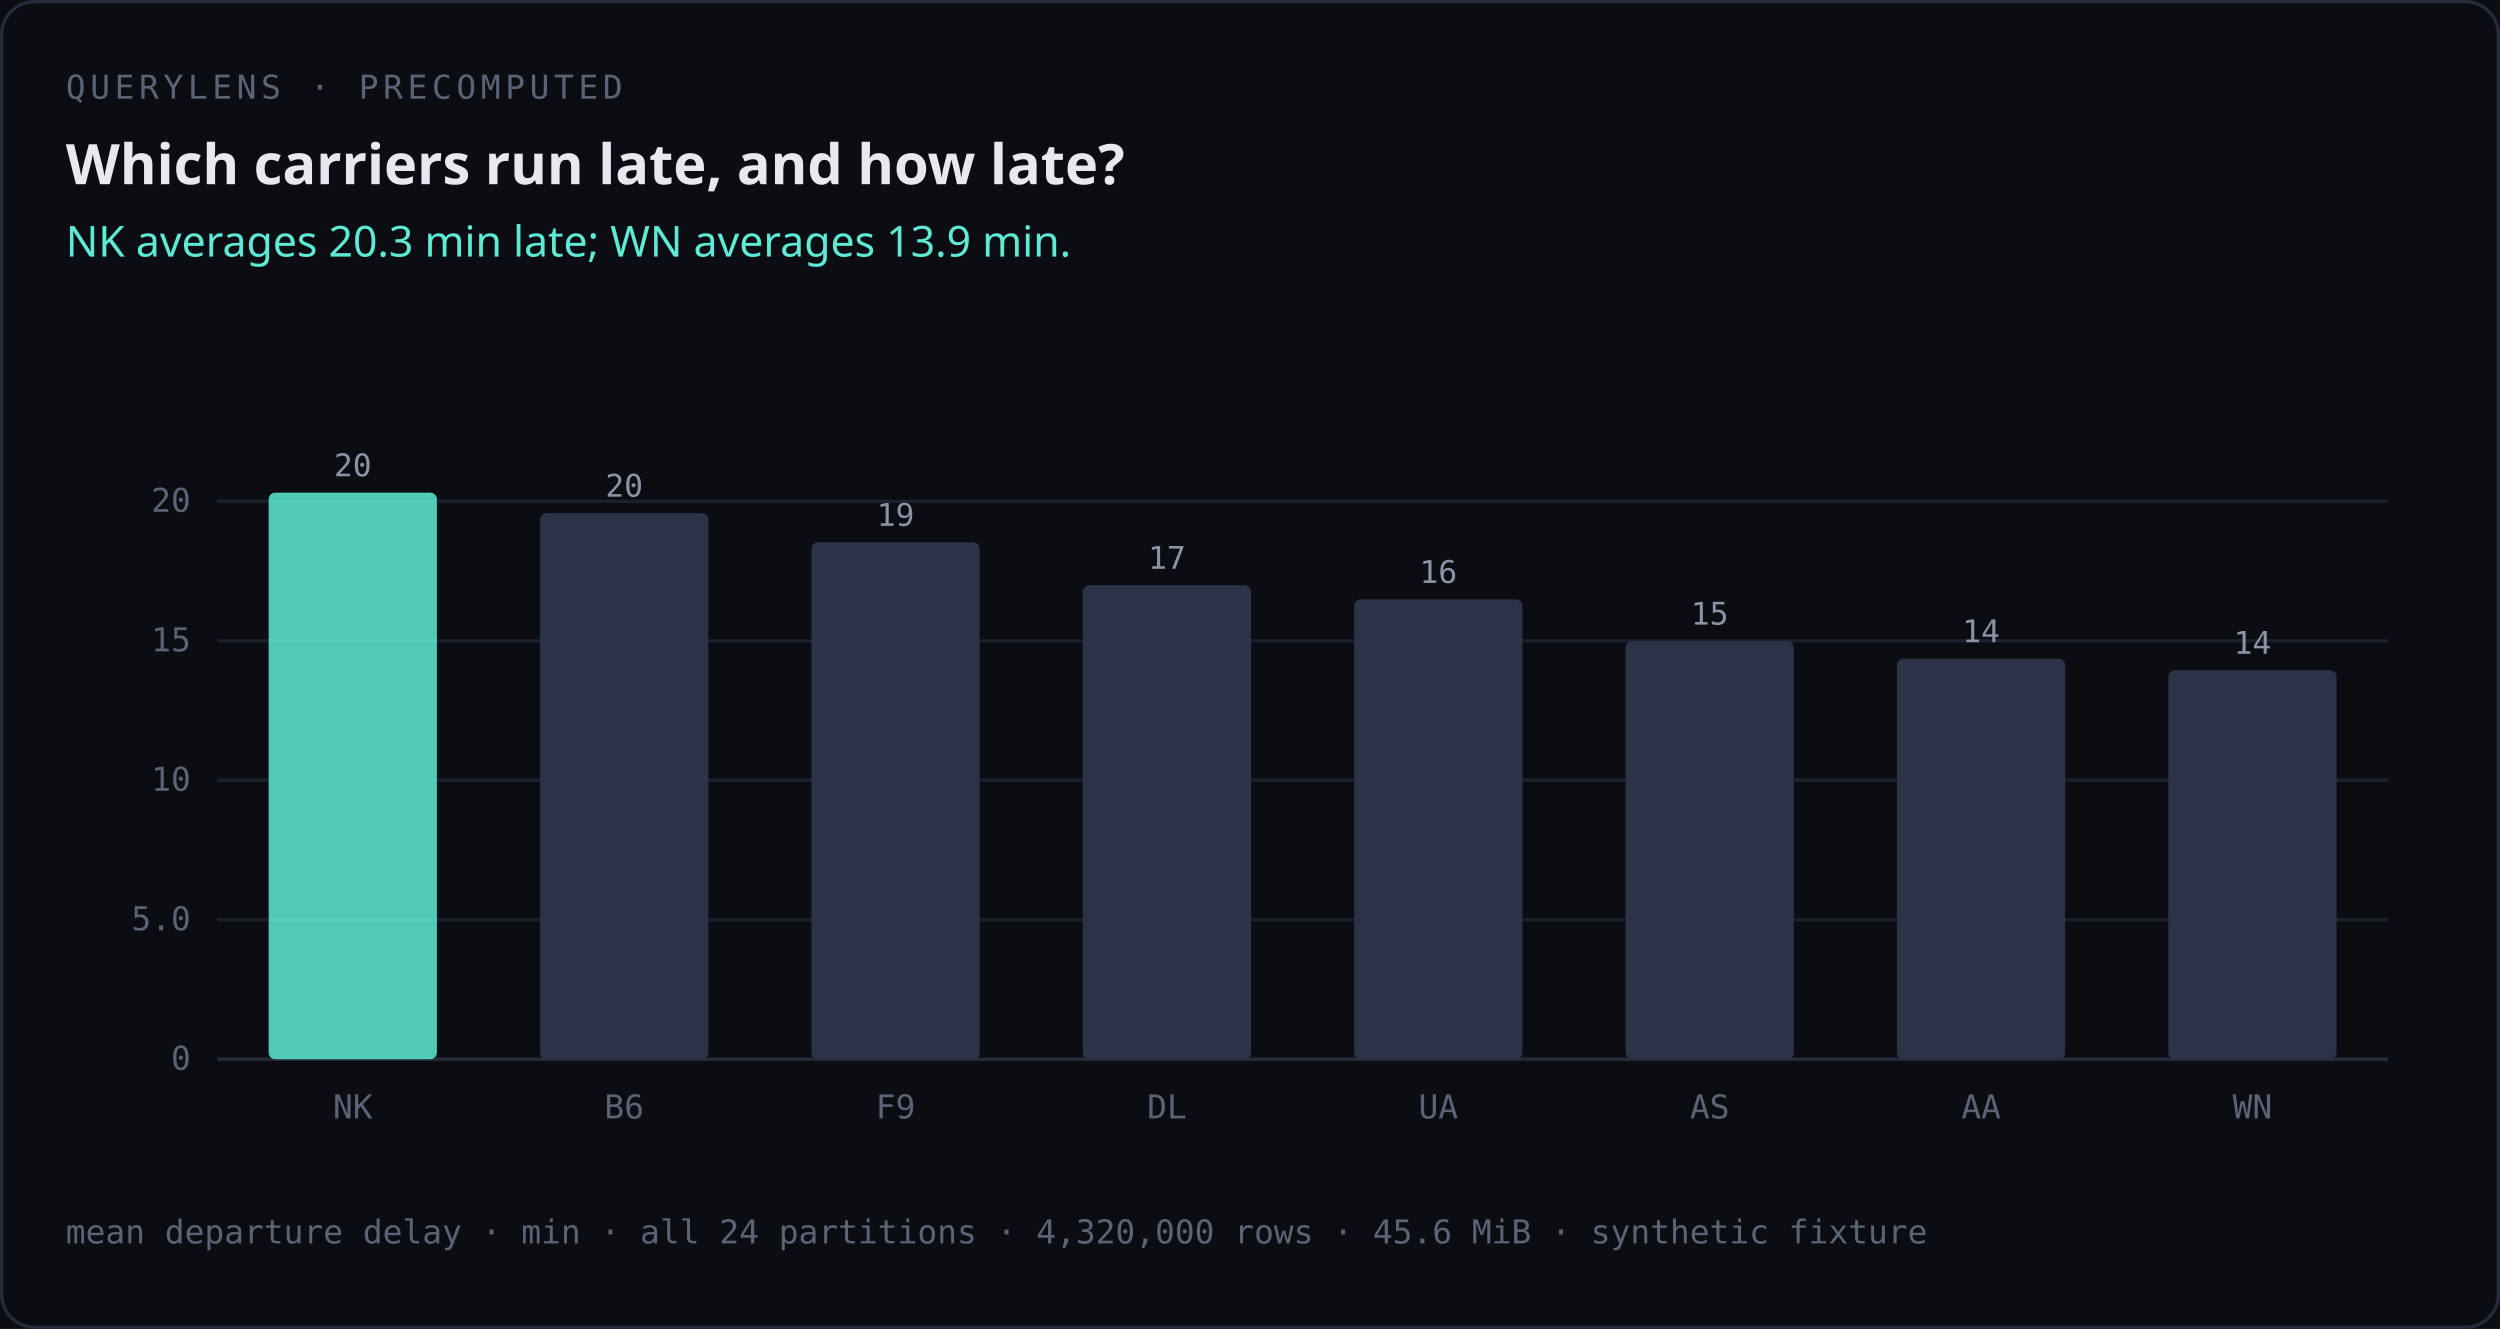
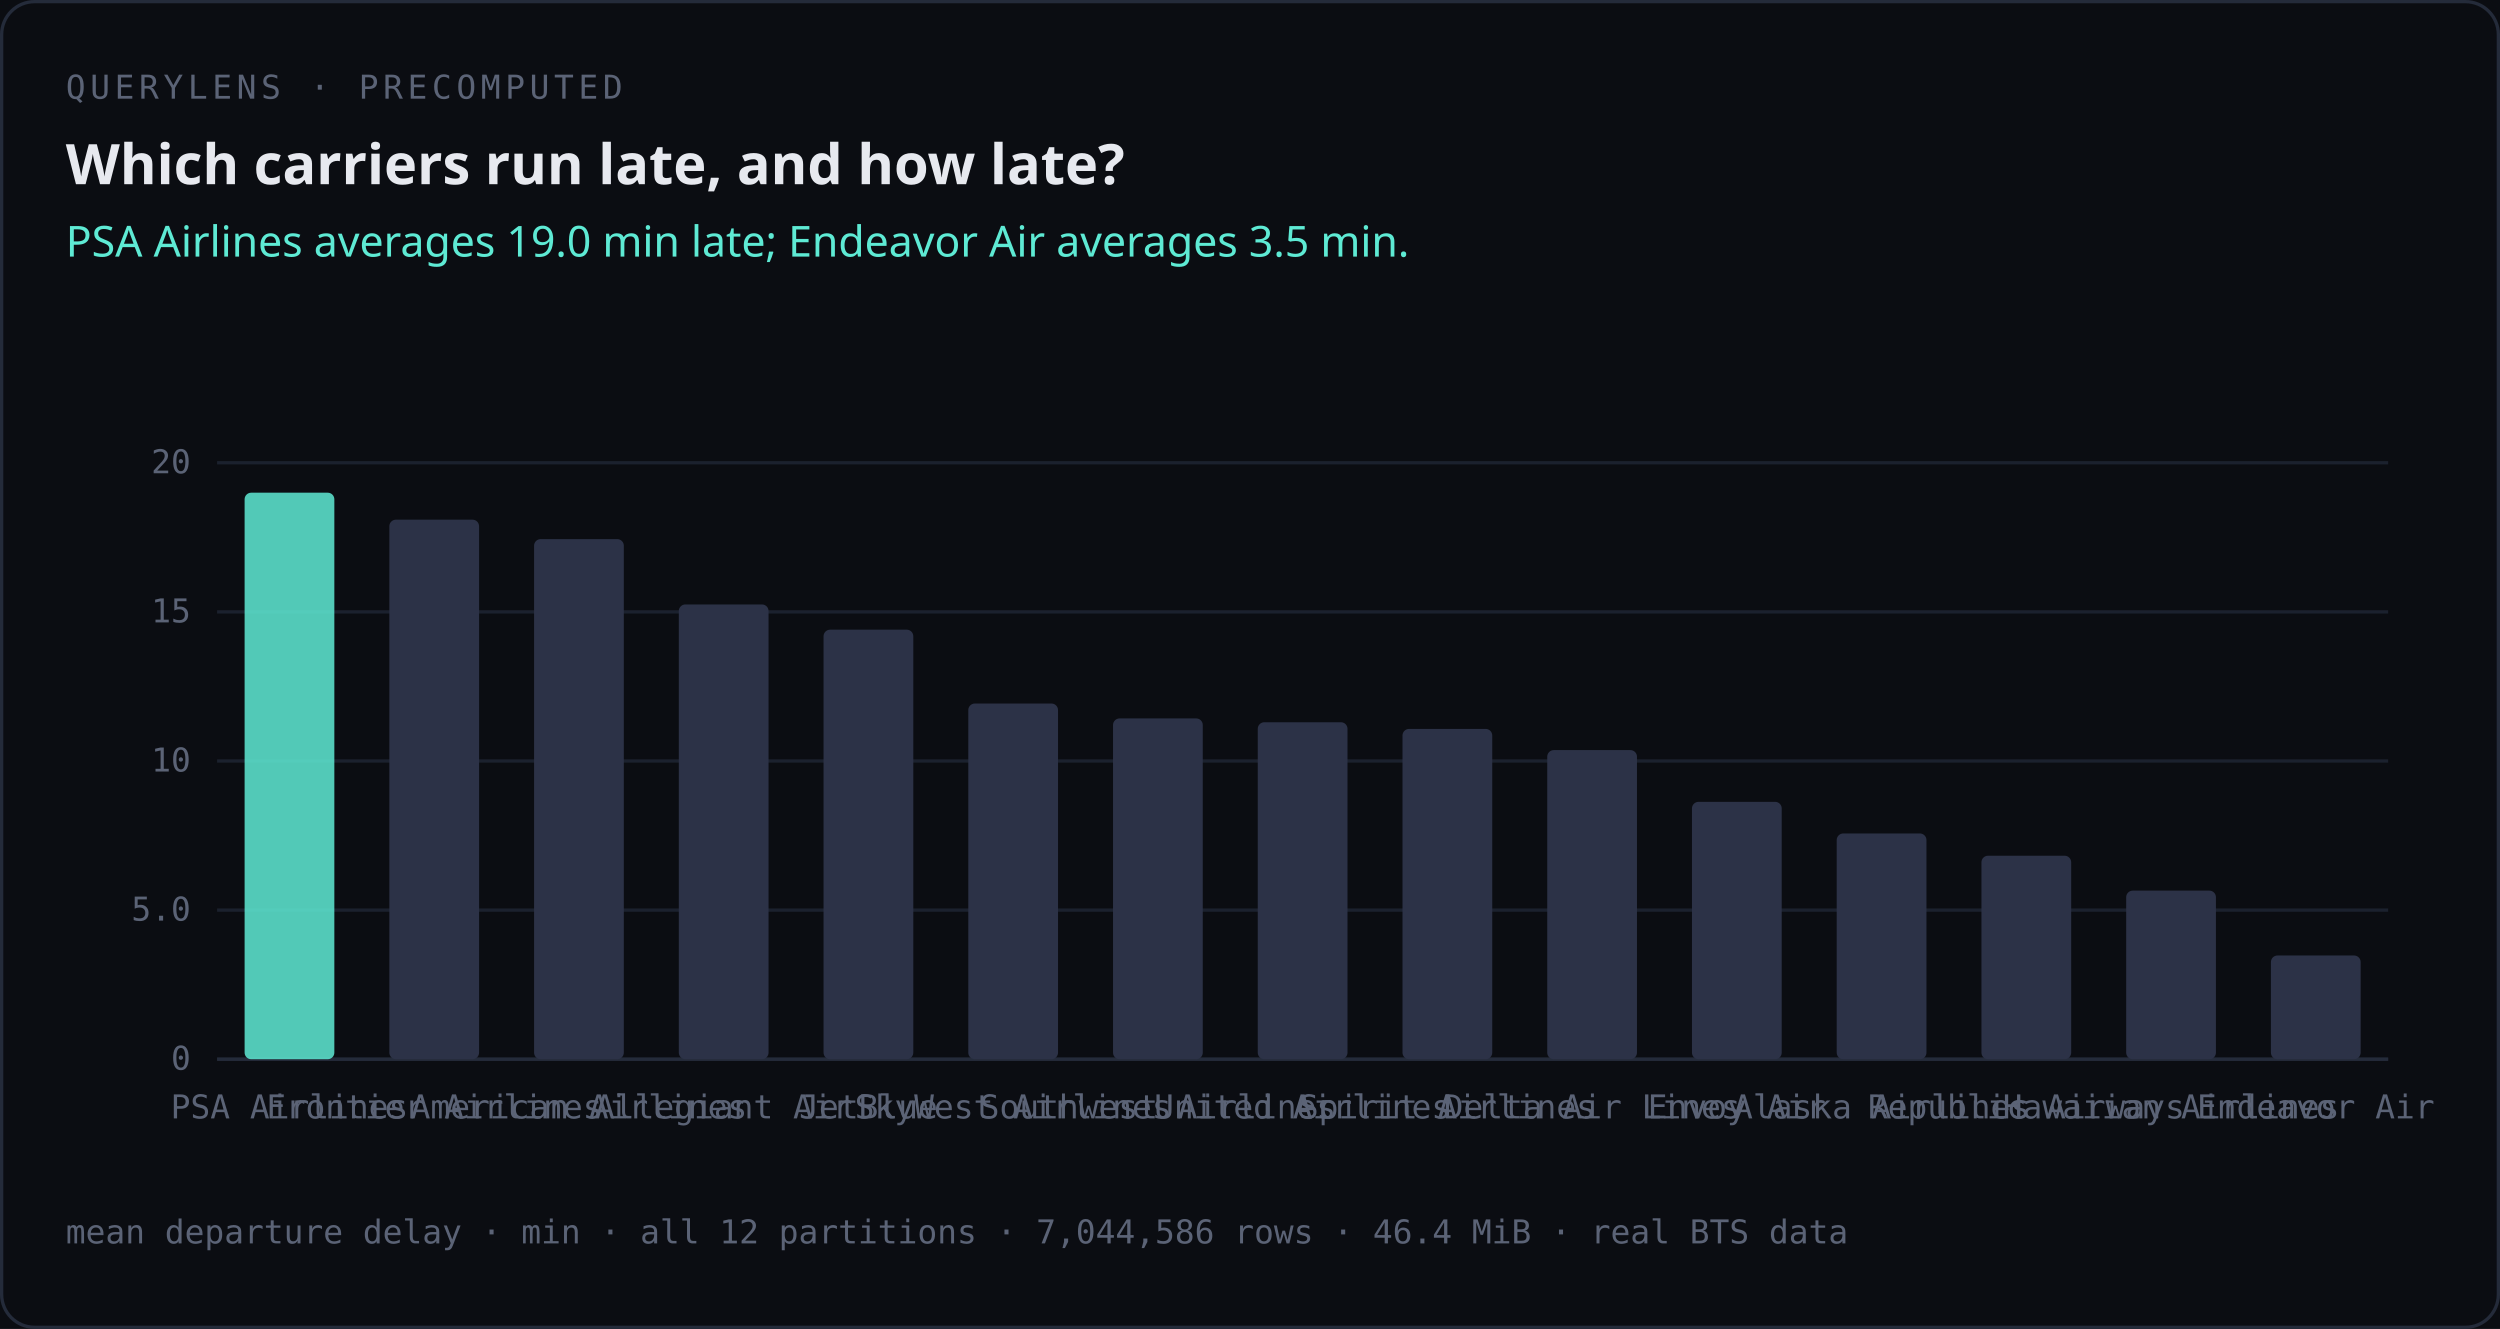
<svg xmlns="http://www.w3.org/2000/svg" width="760" height="404" viewBox="0 0 760 404" role="img" aria-label="Which carriers run late, and how late?">
  <rect width="760" height="404" fill="#0b0d12" />
  <rect x="0.5" y="0.5" width="759" height="403" rx="10" fill="none" stroke="#242b3a" />
  <text x="20" y="30" fill="#5b6376" font-family="ui-monospace,monospace" font-size="10" letter-spacing="1.4">QUERYLENS · PRECOMPUTED</text>
  <text x="20" y="56" fill="#e7e9ef" font-family="system-ui,sans-serif" font-size="17" font-weight="600">Which carriers run late, and how late?</text>
-   <text x="20" y="78" fill="#5eead4" font-family="system-ui,sans-serif" font-size="13">NK averages 20.3 min late; WN averages 13.9 min.</text>
+   <text x="20" y="78" fill="#5eead4" font-family="system-ui,sans-serif" font-size="13">PSA Airlines averages 19.0 min late; Endeavor Air averages 3.5 min.</text>
  <g transform="translate(20 118)">
    <line x1="46" x2="706" y1="204" y2="204" stroke="#1b212e" />
    <text x="38" y="204" fill="#5b6376" font-family="ui-monospace,monospace" font-size="10" text-anchor="end" dy="0.32em">0</text>
-     <line x1="46" x2="706" y1="161.599" y2="161.599" stroke="#1b212e" />
-     <text x="38" y="161.599" fill="#5b6376" font-family="ui-monospace,monospace" font-size="10" text-anchor="end" dy="0.32em">5.0</text>
-     <line x1="46" x2="706" y1="119.197" y2="119.197" stroke="#1b212e" />
-     <text x="38" y="119.197" fill="#5b6376" font-family="ui-monospace,monospace" font-size="10" text-anchor="end" dy="0.32em">10</text>
-     <line x1="46" x2="706" y1="76.796" y2="76.796" stroke="#1b212e" />
-     <text x="38" y="76.796" fill="#5b6376" font-family="ui-monospace,monospace" font-size="10" text-anchor="end" dy="0.32em">15</text>
-     <line x1="46" x2="706" y1="34.395" y2="34.395" stroke="#1b212e" />
-     <text x="38" y="34.395" fill="#5b6376" font-family="ui-monospace,monospace" font-size="10" text-anchor="end" dy="0.32em">20</text>
+     <line x1="46" x2="706" y1="158.671" y2="158.671" stroke="#1b212e" />
+     <text x="38" y="158.671" fill="#5b6376" font-family="ui-monospace,monospace" font-size="10" text-anchor="end" dy="0.32em">5.0</text>
+     <line x1="46" x2="706" y1="113.342" y2="113.342" stroke="#1b212e" />
+     <text x="38" y="113.342" fill="#5b6376" font-family="ui-monospace,monospace" font-size="10" text-anchor="end" dy="0.32em">10</text>
+     <line x1="46" x2="706" y1="68.013" y2="68.013" stroke="#1b212e" />
+     <text x="38" y="68.013" fill="#5b6376" font-family="ui-monospace,monospace" font-size="10" text-anchor="end" dy="0.32em">15</text>
+     <line x1="46" x2="706" y1="22.684" y2="22.684" stroke="#1b212e" />
+     <text x="38" y="22.684" fill="#5b6376" font-family="ui-monospace,monospace" font-size="10" text-anchor="end" dy="0.32em">20</text>
    <line x1="46" x2="706" y1="204" y2="204" stroke="#242b3a" />
-     <rect x="61.67" y="31.78" width="51.15" height="172.22" rx="2" fill="#5eead4" opacity="0.85" />
-     <rect x="144.18" y="37.99" width="51.15" height="166.01" rx="2" fill="#2c3247" />
-     <rect x="226.68" y="46.86" width="51.15" height="157.14" rx="2" fill="#2c3247" />
-     <rect x="309.18" y="59.91" width="51.15" height="144.09" rx="2" fill="#2c3247" />
-     <rect x="391.68" y="64.20" width="51.15" height="139.80" rx="2" fill="#2c3247" />
-     <rect x="474.18" y="76.88" width="51.15" height="127.12" rx="2" fill="#2c3247" />
-     <rect x="556.67" y="82.23" width="51.15" height="121.77" rx="2" fill="#2c3247" />
-     <rect x="639.17" y="85.75" width="51.15" height="118.25" rx="2" fill="#2c3247" />
-     <text x="87.25" y="26.78" fill="#8b93a7" font-family="ui-monospace,monospace" font-size="9.5" text-anchor="middle">20</text>
-     <text x="169.75" y="32.99" fill="#8b93a7" font-family="ui-monospace,monospace" font-size="9.5" text-anchor="middle">20</text>
-     <text x="252.25" y="41.86" fill="#8b93a7" font-family="ui-monospace,monospace" font-size="9.5" text-anchor="middle">19</text>
-     <text x="334.75" y="54.91" fill="#8b93a7" font-family="ui-monospace,monospace" font-size="9.5" text-anchor="middle">17</text>
-     <text x="417.25" y="59.20" fill="#8b93a7" font-family="ui-monospace,monospace" font-size="9.5" text-anchor="middle">16</text>
-     <text x="499.75" y="71.88" fill="#8b93a7" font-family="ui-monospace,monospace" font-size="9.5" text-anchor="middle">15</text>
-     <text x="582.25" y="77.23" fill="#8b93a7" font-family="ui-monospace,monospace" font-size="9.5" text-anchor="middle">14</text>
-     <text x="664.75" y="80.75" fill="#8b93a7" font-family="ui-monospace,monospace" font-size="9.5" text-anchor="middle">14</text>
-     <text x="87.25" y="222" fill="#5b6376" font-family="ui-monospace,monospace" font-size="10" text-anchor="middle">NK</text>
-     <text x="169.75" y="222" fill="#5b6376" font-family="ui-monospace,monospace" font-size="10" text-anchor="middle">B6</text>
-     <text x="252.25" y="222" fill="#5b6376" font-family="ui-monospace,monospace" font-size="10" text-anchor="middle">F9</text>
-     <text x="334.75" y="222" fill="#5b6376" font-family="ui-monospace,monospace" font-size="10" text-anchor="middle">DL</text>
-     <text x="417.25" y="222" fill="#5b6376" font-family="ui-monospace,monospace" font-size="10" text-anchor="middle">UA</text>
-     <text x="499.75" y="222" fill="#5b6376" font-family="ui-monospace,monospace" font-size="10" text-anchor="middle">AS</text>
-     <text x="582.25" y="222" fill="#5b6376" font-family="ui-monospace,monospace" font-size="10" text-anchor="middle">AA</text>
-     <text x="664.75" y="222" fill="#5b6376" font-family="ui-monospace,monospace" font-size="10" text-anchor="middle">WN</text>
+     <rect x="54.36" y="31.78" width="27.28" height="172.22" rx="2" fill="#5eead4" opacity="0.85" />
+     <rect x="98.36" y="39.98" width="27.28" height="164.02" rx="2" fill="#2c3247" />
+     <rect x="142.36" y="45.89" width="27.28" height="158.11" rx="2" fill="#2c3247" />
+     <rect x="186.36" y="65.75" width="27.28" height="138.25" rx="2" fill="#2c3247" />
+     <rect x="230.36" y="73.42" width="27.28" height="130.58" rx="2" fill="#2c3247" />
+     <rect x="274.36" y="95.87" width="27.28" height="108.13" rx="2" fill="#2c3247" />
+     <rect x="318.36" y="100.40" width="27.28" height="103.60" rx="2" fill="#2c3247" />
+     <rect x="362.36" y="101.56" width="27.28" height="102.44" rx="2" fill="#2c3247" />
+     <rect x="406.36" y="103.59" width="27.28" height="100.41" rx="2" fill="#2c3247" />
+     <rect x="450.36" y="110.03" width="27.28" height="93.97" rx="2" fill="#2c3247" />
+     <rect x="494.36" y="125.76" width="27.28" height="78.24" rx="2" fill="#2c3247" />
+     <rect x="538.36" y="135.37" width="27.28" height="68.63" rx="2" fill="#2c3247" />
+     <rect x="582.36" y="142.14" width="27.28" height="61.86" rx="2" fill="#2c3247" />
+     <rect x="626.36" y="152.75" width="27.28" height="51.25" rx="2" fill="#2c3247" />
+     <rect x="670.36" y="172.47" width="27.28" height="31.53" rx="2" fill="#2c3247" />
+     <text x="68" y="222" fill="#5b6376" font-family="ui-monospace,monospace" font-size="10" text-anchor="middle">PSA Airlines</text>
+     <text x="112" y="222" fill="#5b6376" font-family="ui-monospace,monospace" font-size="10" text-anchor="middle">Frontier Airlines</text>
+     <text x="156" y="222" fill="#5b6376" font-family="ui-monospace,monospace" font-size="10" text-anchor="middle">American Airlines</text>
+     <text x="200" y="222" fill="#5b6376" font-family="ui-monospace,monospace" font-size="10" text-anchor="middle">Allegiant Air</text>
+     <text x="244" y="222" fill="#5b6376" font-family="ui-monospace,monospace" font-size="10" text-anchor="middle">JetBlue</text>
+     <text x="288" y="222" fill="#5b6376" font-family="ui-monospace,monospace" font-size="10" text-anchor="middle">SkyWest Airlines</text>
+     <text x="332" y="222" fill="#5b6376" font-family="ui-monospace,monospace" font-size="10" text-anchor="middle">Southwest Airlines</text>
+     <text x="376" y="222" fill="#5b6376" font-family="ui-monospace,monospace" font-size="10" text-anchor="middle">United Airlines</text>
+     <text x="420" y="222" fill="#5b6376" font-family="ui-monospace,monospace" font-size="10" text-anchor="middle">Spirit Airlines</text>
+     <text x="464" y="222" fill="#5b6376" font-family="ui-monospace,monospace" font-size="10" text-anchor="middle">Delta Air Lines</text>
+     <text x="508" y="222" fill="#5b6376" font-family="ui-monospace,monospace" font-size="10" text-anchor="middle">Envoy Air</text>
+     <text x="552" y="222" fill="#5b6376" font-family="ui-monospace,monospace" font-size="10" text-anchor="middle">Alaska Airlines</text>
+     <text x="596" y="222" fill="#5b6376" font-family="ui-monospace,monospace" font-size="10" text-anchor="middle">Republic Airways</text>
+     <text x="640" y="222" fill="#5b6376" font-family="ui-monospace,monospace" font-size="10" text-anchor="middle">Hawaiian Airlines</text>
+     <text x="684" y="222" fill="#5b6376" font-family="ui-monospace,monospace" font-size="10" text-anchor="middle">Endeavor Air</text>
  </g>
-   <text x="20" y="378" fill="#5b6376" font-family="ui-monospace,monospace" font-size="10">mean departure delay · min · all 24 partitions · 4,320,000 rows · 45.6 MiB · synthetic fixture</text>
+   <text x="20" y="378" fill="#5b6376" font-family="ui-monospace,monospace" font-size="10">mean departure delay · min · all 12 partitions · 7,044,586 rows · 46.4 MiB · real BTS data</text>
</svg>
